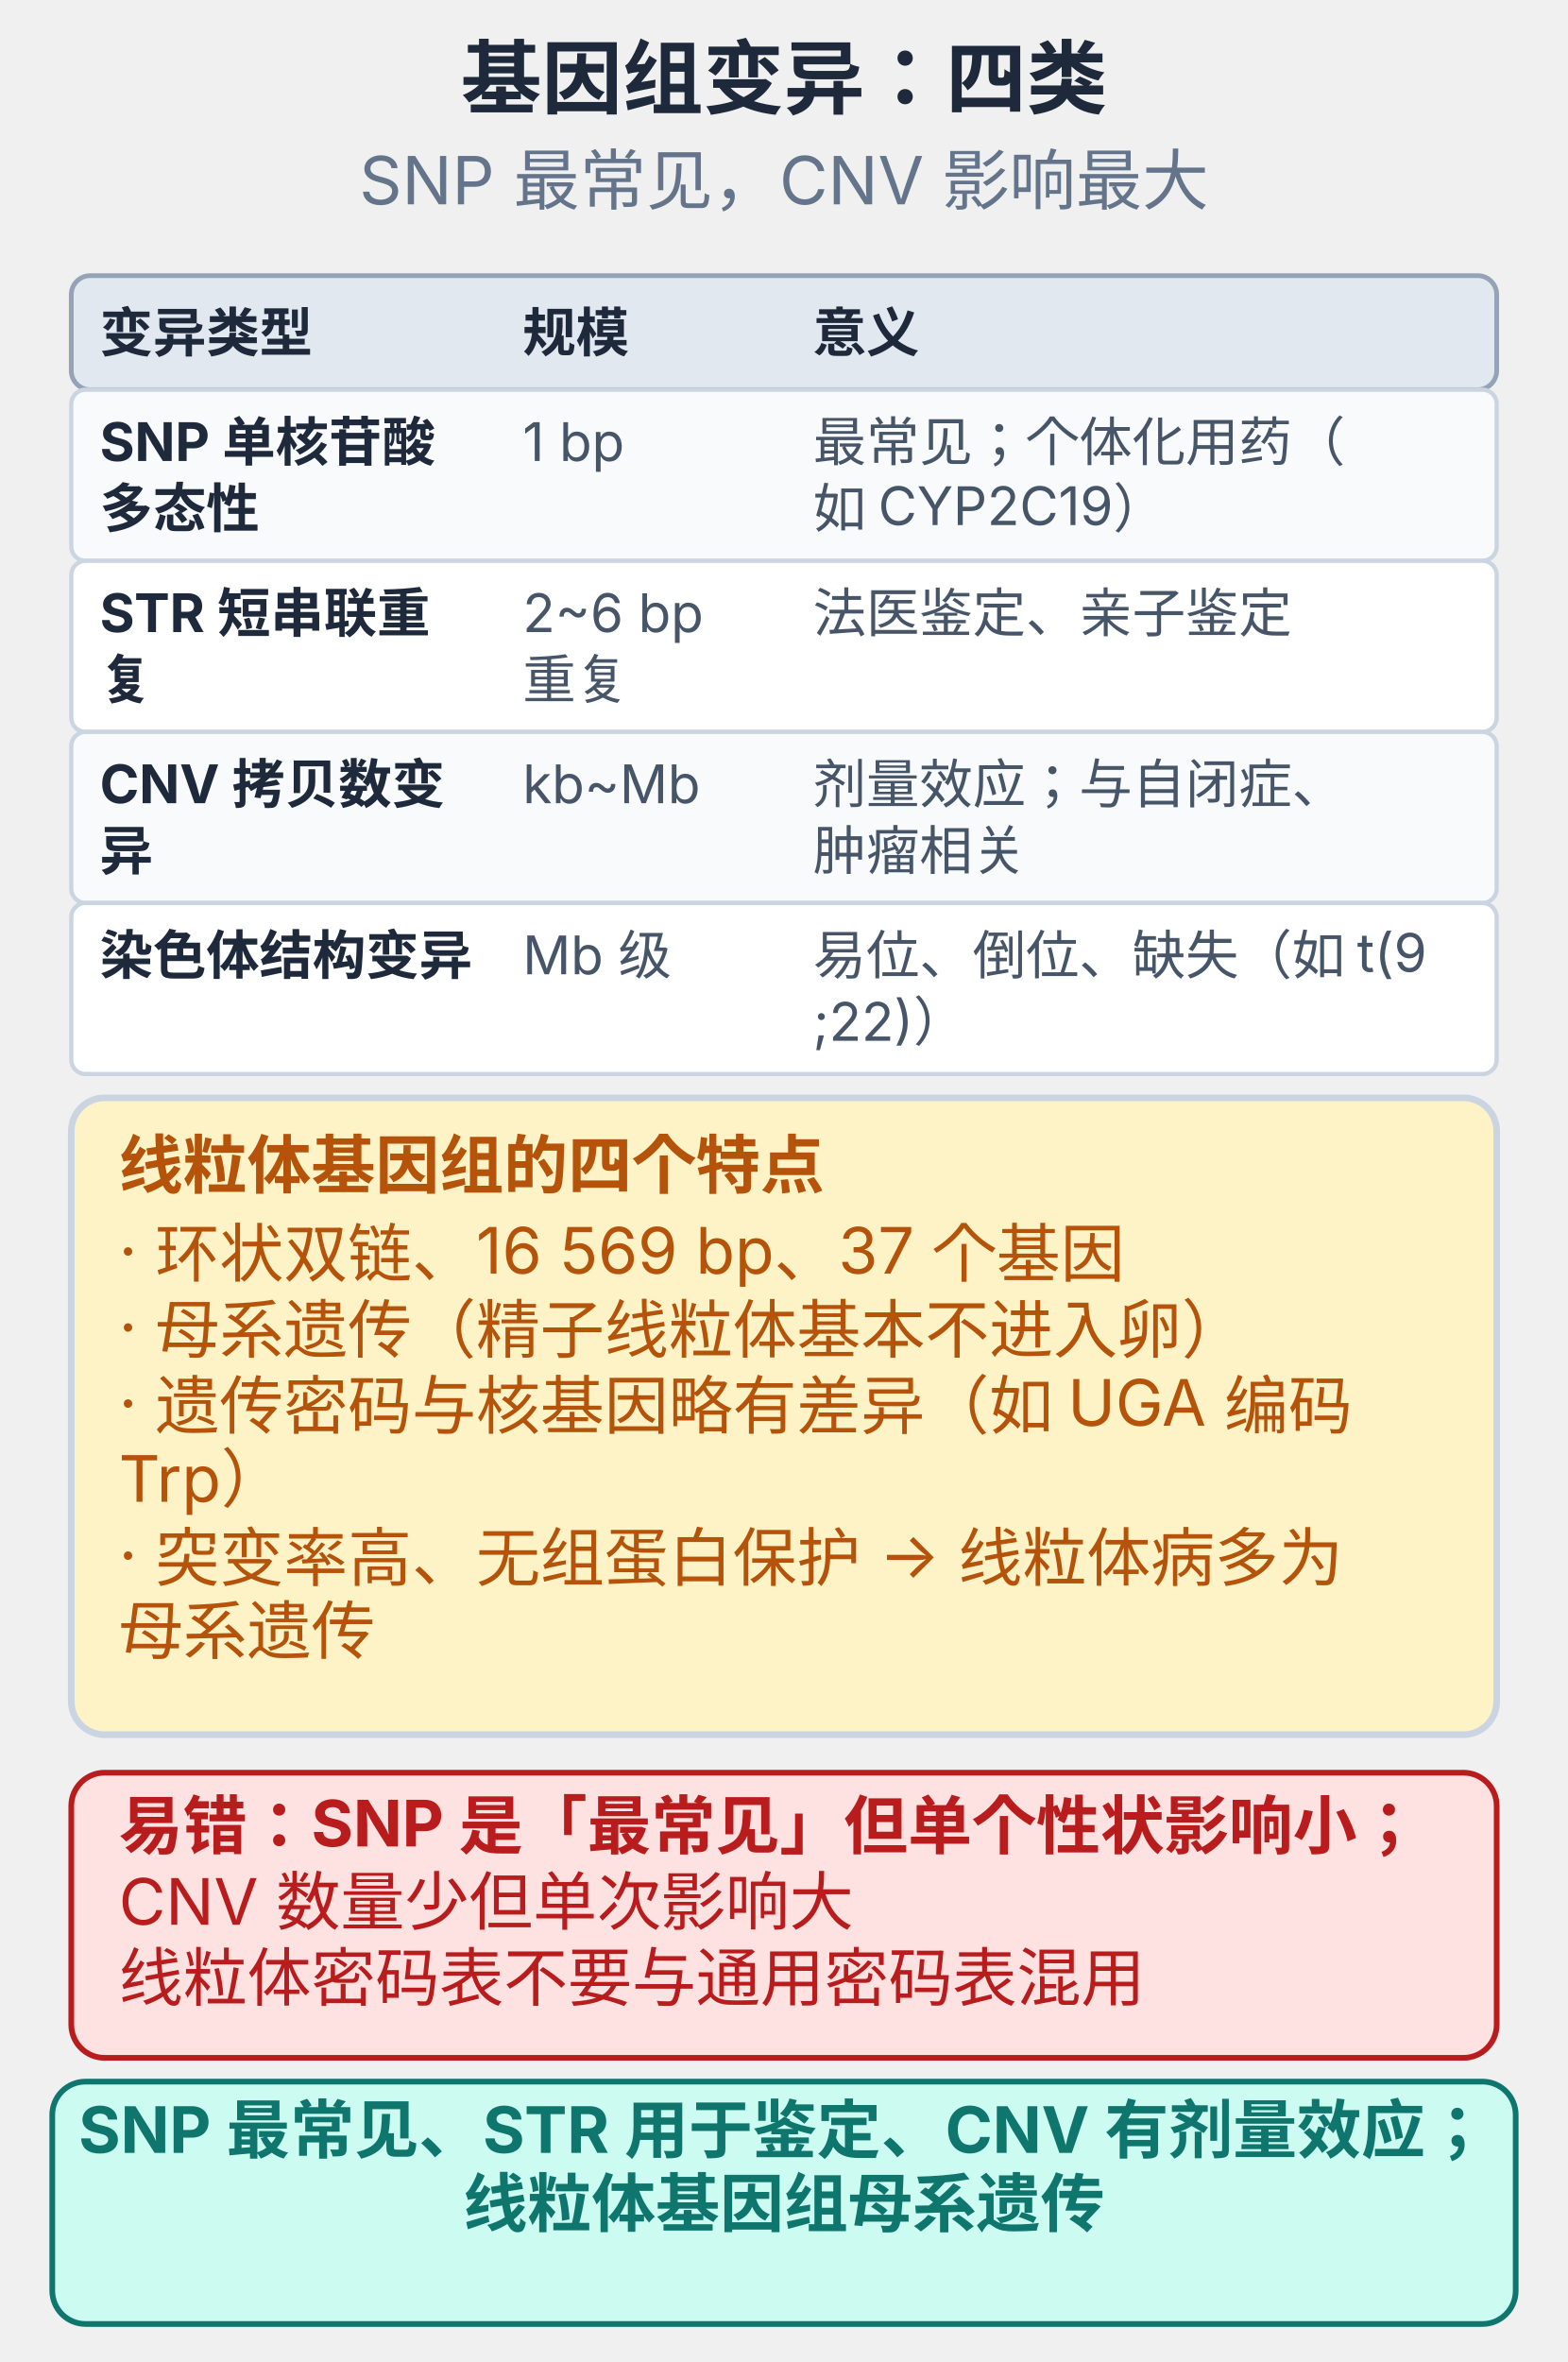
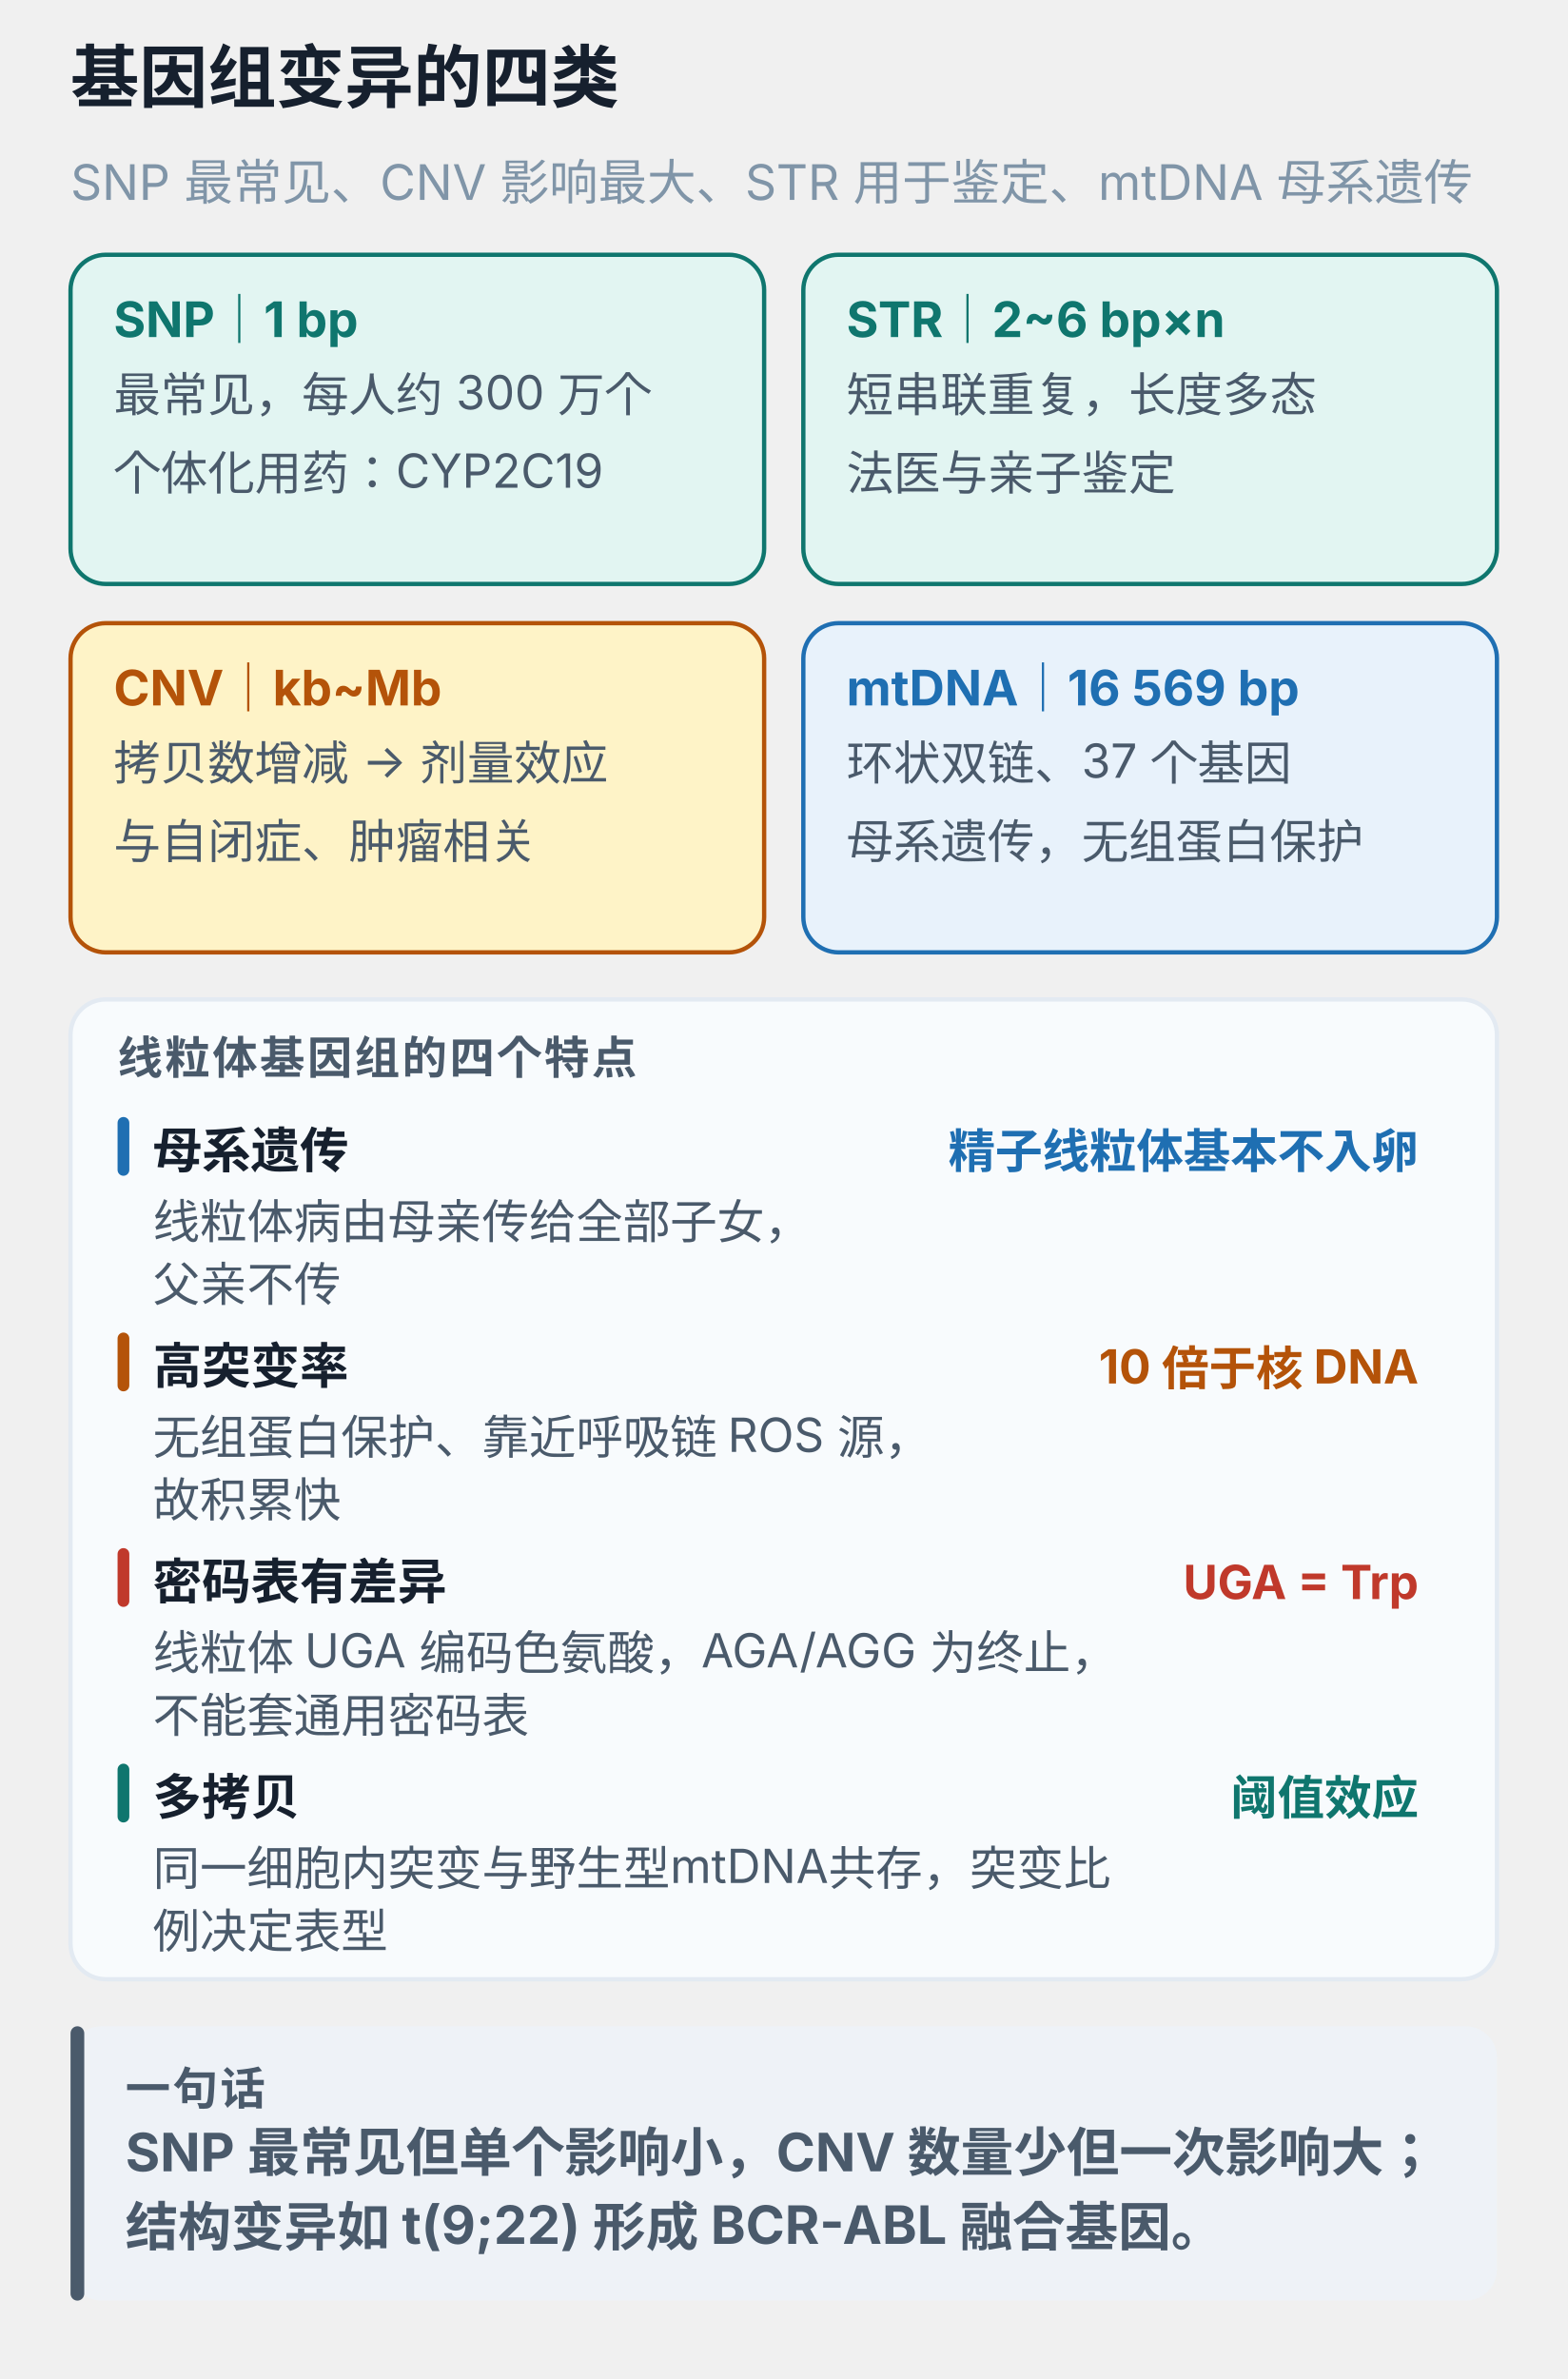
- <svg xmlns="http://www.w3.org/2000/svg" viewBox="0 0 330 497" width="100%" style="max-width:330px;display:block;margin:0 auto;background:#ffffff;border-radius:10px" role="img">
-   <text x="165.0" y="22.6" text-anchor="middle" font-size="17" font-weight="700" fill="#1e293b" font-family="-apple-system,'PingFang SC','Microsoft YaHei',sans-serif">基因组变异：四类</text>
-   <text x="165.0" y="43.0" text-anchor="middle" font-size="14" font-weight="400" fill="#64748b" font-family="-apple-system,'PingFang SC','Microsoft YaHei',sans-serif">SNP 最常见，CNV 影响最大</text>
-   <rect x="15.0" y="58.0" width="300.0" height="24.0" rx="4" fill="#e2e8f0" stroke="#94a3b8" stroke-width="1" />
-   <text x="21.0" y="74.0" text-anchor="start" font-size="11.2" font-weight="700" fill="#1e293b" font-family="-apple-system,'PingFang SC','Microsoft YaHei',sans-serif">变异类型</text>
-   <text x="110.0" y="74.0" text-anchor="start" font-size="11.2" font-weight="700" fill="#1e293b" font-family="-apple-system,'PingFang SC','Microsoft YaHei',sans-serif">规模</text>
-   <text x="171.1" y="74.0" text-anchor="start" font-size="11.2" font-weight="700" fill="#1e293b" font-family="-apple-system,'PingFang SC','Microsoft YaHei',sans-serif">意义</text>
-   <rect x="15.0" y="82.0" width="300.0" height="36.0" rx="3" fill="#f8fafc" stroke="#cbd5e1" stroke-width="0.9" />
-   <text x="21.0" y="97.0" text-anchor="start" font-size="11.2" font-weight="700" fill="#1e293b" font-family="-apple-system,'PingFang SC','Microsoft YaHei',sans-serif">SNP 单核苷酸</text>
-   <text x="21.0" y="111.0" text-anchor="start" font-size="11.2" font-weight="700" fill="#1e293b" font-family="-apple-system,'PingFang SC','Microsoft YaHei',sans-serif">多态性</text>
-   <text x="110.0" y="97.0" text-anchor="start" font-size="11.2" font-weight="400" fill="#475569" font-family="-apple-system,'PingFang SC','Microsoft YaHei',sans-serif">1 bp</text>
-   <text x="171.1" y="97.0" text-anchor="start" font-size="11.2" font-weight="400" fill="#475569" font-family="-apple-system,'PingFang SC','Microsoft YaHei',sans-serif">最常见；个体化用药（</text>
-   <text x="171.1" y="111.0" text-anchor="start" font-size="11.2" font-weight="400" fill="#475569" font-family="-apple-system,'PingFang SC','Microsoft YaHei',sans-serif">如 CYP2C19）</text>
-   <rect x="15.0" y="118.0" width="300.0" height="36.0" rx="3" fill="#ffffff" stroke="#cbd5e1" stroke-width="0.9" />
-   <text x="21.0" y="133.0" text-anchor="start" font-size="11.2" font-weight="700" fill="#1e293b" font-family="-apple-system,'PingFang SC','Microsoft YaHei',sans-serif">STR 短串联重</text>
-   <text x="21.0" y="147.0" text-anchor="start" font-size="11.2" font-weight="700" fill="#1e293b" font-family="-apple-system,'PingFang SC','Microsoft YaHei',sans-serif">复</text>
-   <text x="110.0" y="133.0" text-anchor="start" font-size="11.2" font-weight="400" fill="#475569" font-family="-apple-system,'PingFang SC','Microsoft YaHei',sans-serif">2~6 bp </text>
-   <text x="110.0" y="147.0" text-anchor="start" font-size="11.2" font-weight="400" fill="#475569" font-family="-apple-system,'PingFang SC','Microsoft YaHei',sans-serif">重复</text>
-   <text x="171.1" y="133.0" text-anchor="start" font-size="11.2" font-weight="400" fill="#475569" font-family="-apple-system,'PingFang SC','Microsoft YaHei',sans-serif">法医鉴定、亲子鉴定</text>
-   <rect x="15.0" y="154.0" width="300.0" height="36.0" rx="3" fill="#f8fafc" stroke="#cbd5e1" stroke-width="0.9" />
-   <text x="21.0" y="169.0" text-anchor="start" font-size="11.2" font-weight="700" fill="#1e293b" font-family="-apple-system,'PingFang SC','Microsoft YaHei',sans-serif">CNV 拷贝数变</text>
-   <text x="21.0" y="183.0" text-anchor="start" font-size="11.2" font-weight="700" fill="#1e293b" font-family="-apple-system,'PingFang SC','Microsoft YaHei',sans-serif">异</text>
-   <text x="110.0" y="169.0" text-anchor="start" font-size="11.2" font-weight="400" fill="#475569" font-family="-apple-system,'PingFang SC','Microsoft YaHei',sans-serif">kb~Mb</text>
-   <text x="171.1" y="169.0" text-anchor="start" font-size="11.2" font-weight="400" fill="#475569" font-family="-apple-system,'PingFang SC','Microsoft YaHei',sans-serif">剂量效应；与自闭症、</text>
-   <text x="171.1" y="183.0" text-anchor="start" font-size="11.2" font-weight="400" fill="#475569" font-family="-apple-system,'PingFang SC','Microsoft YaHei',sans-serif">肿瘤相关</text>
-   <rect x="15.0" y="190.0" width="300.0" height="36.0" rx="3" fill="#ffffff" stroke="#cbd5e1" stroke-width="0.9" />
-   <text x="21.0" y="205.0" text-anchor="start" font-size="11.2" font-weight="700" fill="#1e293b" font-family="-apple-system,'PingFang SC','Microsoft YaHei',sans-serif">染色体结构变异</text>
-   <text x="110.0" y="205.0" text-anchor="start" font-size="11.2" font-weight="400" fill="#475569" font-family="-apple-system,'PingFang SC','Microsoft YaHei',sans-serif">Mb 级</text>
-   <text x="171.1" y="205.0" text-anchor="start" font-size="11.2" font-weight="400" fill="#475569" font-family="-apple-system,'PingFang SC','Microsoft YaHei',sans-serif">易位、倒位、缺失（如 t(9</text>
-   <text x="171.1" y="219.0" text-anchor="start" font-size="11.2" font-weight="400" fill="#475569" font-family="-apple-system,'PingFang SC','Microsoft YaHei',sans-serif">;22)）</text>
-   <rect x="15.0" y="231.0" width="300.0" height="134.0" rx="7" fill="#fef3c7" stroke="#cbd5e1" stroke-width="1.4" />
-   <text x="25.0" y="250.0" text-anchor="start" font-size="13.5" font-weight="700" fill="#b45309" font-family="-apple-system,'PingFang SC','Microsoft YaHei',sans-serif">线粒体基因组的四个特点</text>
-   <text x="25.0" y="268.0" text-anchor="start" font-size="13.5" font-weight="400" fill="#b45309" font-family="-apple-system,'PingFang SC','Microsoft YaHei',sans-serif">· 环状双链、16 569 bp、37 个基因</text>
-   <text x="25.0" y="284.0" text-anchor="start" font-size="13.5" font-weight="400" fill="#b45309" font-family="-apple-system,'PingFang SC','Microsoft YaHei',sans-serif">· 母系遗传（精子线粒体基本不进入卵）</text>
-   <text x="25.0" y="300.0" text-anchor="start" font-size="13.5" font-weight="400" fill="#b45309" font-family="-apple-system,'PingFang SC','Microsoft YaHei',sans-serif">· 遗传密码与核基因略有差异（如 UGA 编码 </text>
-   <text x="25.0" y="316.0" text-anchor="start" font-size="13.5" font-weight="400" fill="#b45309" font-family="-apple-system,'PingFang SC','Microsoft YaHei',sans-serif">Trp）</text>
-   <text x="25.0" y="332.0" text-anchor="start" font-size="13.5" font-weight="400" fill="#b45309" font-family="-apple-system,'PingFang SC','Microsoft YaHei',sans-serif">· 突变率高、无组蛋白保护 → 线粒体病多为</text>
-   <text x="25.0" y="348.0" text-anchor="start" font-size="13.5" font-weight="400" fill="#b45309" font-family="-apple-system,'PingFang SC','Microsoft YaHei',sans-serif">母系遗传</text>
-   <rect x="15.0" y="373.0" width="300.0" height="60.0" rx="7" fill="#fee2e2" stroke="#b91c1c" stroke-width="1.2" />
-   <text x="25.0" y="389.0" text-anchor="start" font-size="13.5" font-weight="700" fill="#b91c1c" font-family="-apple-system,'PingFang SC','Microsoft YaHei',sans-serif">易错：SNP 是「最常见」但单个性状影响小；</text>
-   <text x="25.0" y="405.0" text-anchor="start" font-size="13.5" font-weight="400" fill="#b91c1c" font-family="-apple-system,'PingFang SC','Microsoft YaHei',sans-serif">CNV 数量少但单次影响大</text>
-   <text x="25.0" y="421.0" text-anchor="start" font-size="13.5" font-weight="400" fill="#b91c1c" font-family="-apple-system,'PingFang SC','Microsoft YaHei',sans-serif">线粒体密码表不要与通用密码表混用</text>
-   <rect x="11.0" y="438.0" width="308.0" height="51.0" rx="7" fill="#ccfbf1" stroke="#0f766e" stroke-width="1.2" />
-   <text x="165.0" y="453.0" text-anchor="middle" font-size="13.5" font-weight="700" fill="#0f766e" font-family="-apple-system,'PingFang SC','Microsoft YaHei',sans-serif">SNP 最常见、STR 用于鉴定、CNV 有剂量效应；</text>
-   <text x="165.0" y="468.5" text-anchor="middle" font-size="13.5" font-weight="700" fill="#0f766e" font-family="-apple-system,'PingFang SC','Microsoft YaHei',sans-serif">线粒体基因组母系遗传</text>
+ <svg xmlns="http://www.w3.org/2000/svg" viewBox="0 0 400 607" width="100%" style="max-width:400px;display:block;margin:0 auto;background:#ffffff;border-radius:12px" role="img" aria-label="基因组变异的四类">
+   <text x="18.0" y="26.0" font-size="17.5" font-weight="700" fill="#16202e" font-family="-apple-system,BlinkMacSystemFont,'PingFang SC','Microsoft YaHei',sans-serif">基因组变异的四类</text>
+   <text x="18.0" y="51.0" font-size="12.5" font-weight="400" fill="#8095a8" font-family="-apple-system,BlinkMacSystemFont,'PingFang SC','Microsoft YaHei',sans-serif">SNP 最常见、CNV 影响最大、STR 用于鉴定、mtDNA 母系遗传</text>
+   <rect x="18.0" y="65.0" width="177.0" height="84.0" rx="9" fill="#e2f5f2" stroke="#0f766e" stroke-width="1.1" />
+   <text x="29.0" y="86.0" font-size="12.5" font-weight="700" fill="#0f766e" font-family="-apple-system,BlinkMacSystemFont,'PingFang SC','Microsoft YaHei',sans-serif">SNP｜1 bp</text>
+   <text x="29.0" y="105.0" font-size="12" font-weight="400" fill="#4a5a6b" font-family="-apple-system,BlinkMacSystemFont,'PingFang SC','Microsoft YaHei',sans-serif">最常见，每人约 300 万个</text>
+   <text x="29.0" y="125.0" font-size="12" font-weight="400" fill="#4a5a6b" font-family="-apple-system,BlinkMacSystemFont,'PingFang SC','Microsoft YaHei',sans-serif">个体化用药：CYP2C19</text>
+   <rect x="205.0" y="65.0" width="177.0" height="84.0" rx="9" fill="#e2f5f2" stroke="#0f766e" stroke-width="1.1" />
+   <text x="216.0" y="86.0" font-size="12.5" font-weight="700" fill="#0f766e" font-family="-apple-system,BlinkMacSystemFont,'PingFang SC','Microsoft YaHei',sans-serif">STR｜2~6 bp×n</text>
+   <text x="216.0" y="105.0" font-size="12" font-weight="400" fill="#4a5a6b" font-family="-apple-system,BlinkMacSystemFont,'PingFang SC','Microsoft YaHei',sans-serif">短串联重复，长度多态</text>
+   <text x="216.0" y="125.0" font-size="12" font-weight="400" fill="#4a5a6b" font-family="-apple-system,BlinkMacSystemFont,'PingFang SC','Microsoft YaHei',sans-serif">法医与亲子鉴定</text>
+   <rect x="18.0" y="159.0" width="177.0" height="84.0" rx="9" fill="#fef3c7" stroke="#b45309" stroke-width="1.1" />
+   <text x="29.0" y="180.0" font-size="12.5" font-weight="700" fill="#b45309" font-family="-apple-system,BlinkMacSystemFont,'PingFang SC','Microsoft YaHei',sans-serif">CNV｜kb~Mb</text>
+   <text x="29.0" y="199.0" font-size="12" font-weight="400" fill="#4a5a6b" font-family="-apple-system,BlinkMacSystemFont,'PingFang SC','Microsoft YaHei',sans-serif">拷贝数增减 → 剂量效应</text>
+   <text x="29.0" y="219.0" font-size="12" font-weight="400" fill="#4a5a6b" font-family="-apple-system,BlinkMacSystemFont,'PingFang SC','Microsoft YaHei',sans-serif">与自闭症、肿瘤相关</text>
+   <rect x="205.0" y="159.0" width="177.0" height="84.0" rx="9" fill="#e8f2fb" stroke="#1f6fb2" stroke-width="1.1" />
+   <text x="216.0" y="180.0" font-size="12.5" font-weight="700" fill="#1f6fb2" font-family="-apple-system,BlinkMacSystemFont,'PingFang SC','Microsoft YaHei',sans-serif">mtDNA｜16 569 bp</text>
+   <text x="216.0" y="199.0" font-size="12" font-weight="400" fill="#4a5a6b" font-family="-apple-system,BlinkMacSystemFont,'PingFang SC','Microsoft YaHei',sans-serif">环状双链、37 个基因</text>
+   <text x="216.0" y="219.0" font-size="12" font-weight="400" fill="#4a5a6b" font-family="-apple-system,BlinkMacSystemFont,'PingFang SC','Microsoft YaHei',sans-serif">母系遗传，无组蛋白保护</text>
+   <rect x="18.0" y="255.0" width="364.0" height="250.0" rx="9" fill="#f8fbfd" stroke="#e3eaf2" stroke-width="1.1" />
+   <text x="30.0" y="274.0" font-size="11.5" font-weight="700" fill="#4a5a6b" letter-spacing="0.6" font-family="-apple-system,BlinkMacSystemFont,'PingFang SC','Microsoft YaHei',sans-serif">线粒体基因组的四个特点</text>
+   <rect x="30.0" y="285.0" width="3.0" height="15.0" rx="1.5" fill="#1f6fb2" />
+   <text x="39.0" y="298.0" font-size="12.5" font-weight="700" fill="#16202e" font-family="-apple-system,BlinkMacSystemFont,'PingFang SC','Microsoft YaHei',sans-serif">母系遗传</text>
+   <text x="362.0" y="298.0" text-anchor="end" font-size="12" font-weight="700" fill="#1f6fb2" font-family="-apple-system,BlinkMacSystemFont,'PingFang SC','Microsoft YaHei',sans-serif">精子线粒体基本不入卵</text>
+   <text x="39.0" y="316.0" font-size="12" font-weight="400" fill="#4a5a6b" font-family="-apple-system,BlinkMacSystemFont,'PingFang SC','Microsoft YaHei',sans-serif">线粒体病由母亲传给全部子女，</text>
+   <text x="39.0" y="332.0" font-size="12" font-weight="400" fill="#4a5a6b" font-family="-apple-system,BlinkMacSystemFont,'PingFang SC','Microsoft YaHei',sans-serif">父亲不传</text>
+   <rect x="30.0" y="340.0" width="3.0" height="15.0" rx="1.5" fill="#b45309" />
+   <text x="39.0" y="353.0" font-size="12.5" font-weight="700" fill="#16202e" font-family="-apple-system,BlinkMacSystemFont,'PingFang SC','Microsoft YaHei',sans-serif">高突变率</text>
+   <text x="362.0" y="353.0" text-anchor="end" font-size="12" font-weight="700" fill="#b45309" font-family="-apple-system,BlinkMacSystemFont,'PingFang SC','Microsoft YaHei',sans-serif">10 倍于核 DNA</text>
+   <text x="39.0" y="371.0" font-size="12" font-weight="400" fill="#4a5a6b" font-family="-apple-system,BlinkMacSystemFont,'PingFang SC','Microsoft YaHei',sans-serif">无组蛋白保护、靠近呼吸链 ROS 源，</text>
+   <text x="39.0" y="387.0" font-size="12" font-weight="400" fill="#4a5a6b" font-family="-apple-system,BlinkMacSystemFont,'PingFang SC','Microsoft YaHei',sans-serif">故积累快</text>
+   <rect x="30.0" y="395.0" width="3.0" height="15.0" rx="1.5" fill="#c0392b" />
+   <text x="39.0" y="408.0" font-size="12.5" font-weight="700" fill="#16202e" font-family="-apple-system,BlinkMacSystemFont,'PingFang SC','Microsoft YaHei',sans-serif">密码表有差异</text>
+   <text x="362.0" y="408.0" text-anchor="end" font-size="12" font-weight="700" fill="#c0392b" font-family="-apple-system,BlinkMacSystemFont,'PingFang SC','Microsoft YaHei',sans-serif">UGA = Trp</text>
+   <text x="39.0" y="426.0" font-size="12" font-weight="400" fill="#4a5a6b" font-family="-apple-system,BlinkMacSystemFont,'PingFang SC','Microsoft YaHei',sans-serif">线粒体 UGA 编码色氨酸，AGA/AGG 为终止，</text>
+   <text x="39.0" y="442.0" font-size="12" font-weight="400" fill="#4a5a6b" font-family="-apple-system,BlinkMacSystemFont,'PingFang SC','Microsoft YaHei',sans-serif">不能套通用密码表</text>
+   <rect x="30.0" y="450.0" width="3.0" height="15.0" rx="1.5" fill="#0f766e" />
+   <text x="39.0" y="463.0" font-size="12.5" font-weight="700" fill="#16202e" font-family="-apple-system,BlinkMacSystemFont,'PingFang SC','Microsoft YaHei',sans-serif">多拷贝</text>
+   <text x="362.0" y="463.0" text-anchor="end" font-size="12" font-weight="700" fill="#0f766e" font-family="-apple-system,BlinkMacSystemFont,'PingFang SC','Microsoft YaHei',sans-serif">阈值效应</text>
+   <text x="39.0" y="481.0" font-size="12" font-weight="400" fill="#4a5a6b" font-family="-apple-system,BlinkMacSystemFont,'PingFang SC','Microsoft YaHei',sans-serif">同一细胞内突变与野生型mtDNA共存，突变比</text>
+   <text x="39.0" y="497.0" font-size="12" font-weight="400" fill="#4a5a6b" font-family="-apple-system,BlinkMacSystemFont,'PingFang SC','Microsoft YaHei',sans-serif">例决定表型</text>
+   <rect x="18.0" y="517.0" width="364.0" height="70.0" rx="8" fill="#eef2f7" />
+   <rect x="18.0" y="517.0" width="3.5" height="70.0" rx="1.8" fill="#4a5a6b" />
+   <text x="32.0" y="537.0" font-size="11.5" font-weight="700" fill="#4a5a6b" letter-spacing="0.6" font-family="-apple-system,BlinkMacSystemFont,'PingFang SC','Microsoft YaHei',sans-serif">一句话</text>
+   <text x="32.0" y="554.0" font-size="13.5" font-weight="700" fill="#4a5a6b" font-family="-apple-system,BlinkMacSystemFont,'PingFang SC','Microsoft YaHei',sans-serif">SNP 最常见但单个影响小，CNV 数量少但一次影响大；</text>
+   <text x="32.0" y="573.0" font-size="13.5" font-weight="700" fill="#4a5a6b" font-family="-apple-system,BlinkMacSystemFont,'PingFang SC','Microsoft YaHei',sans-serif">结构变异如 t(9;22) 形成 BCR-ABL 融合基因。</text>
</svg>
